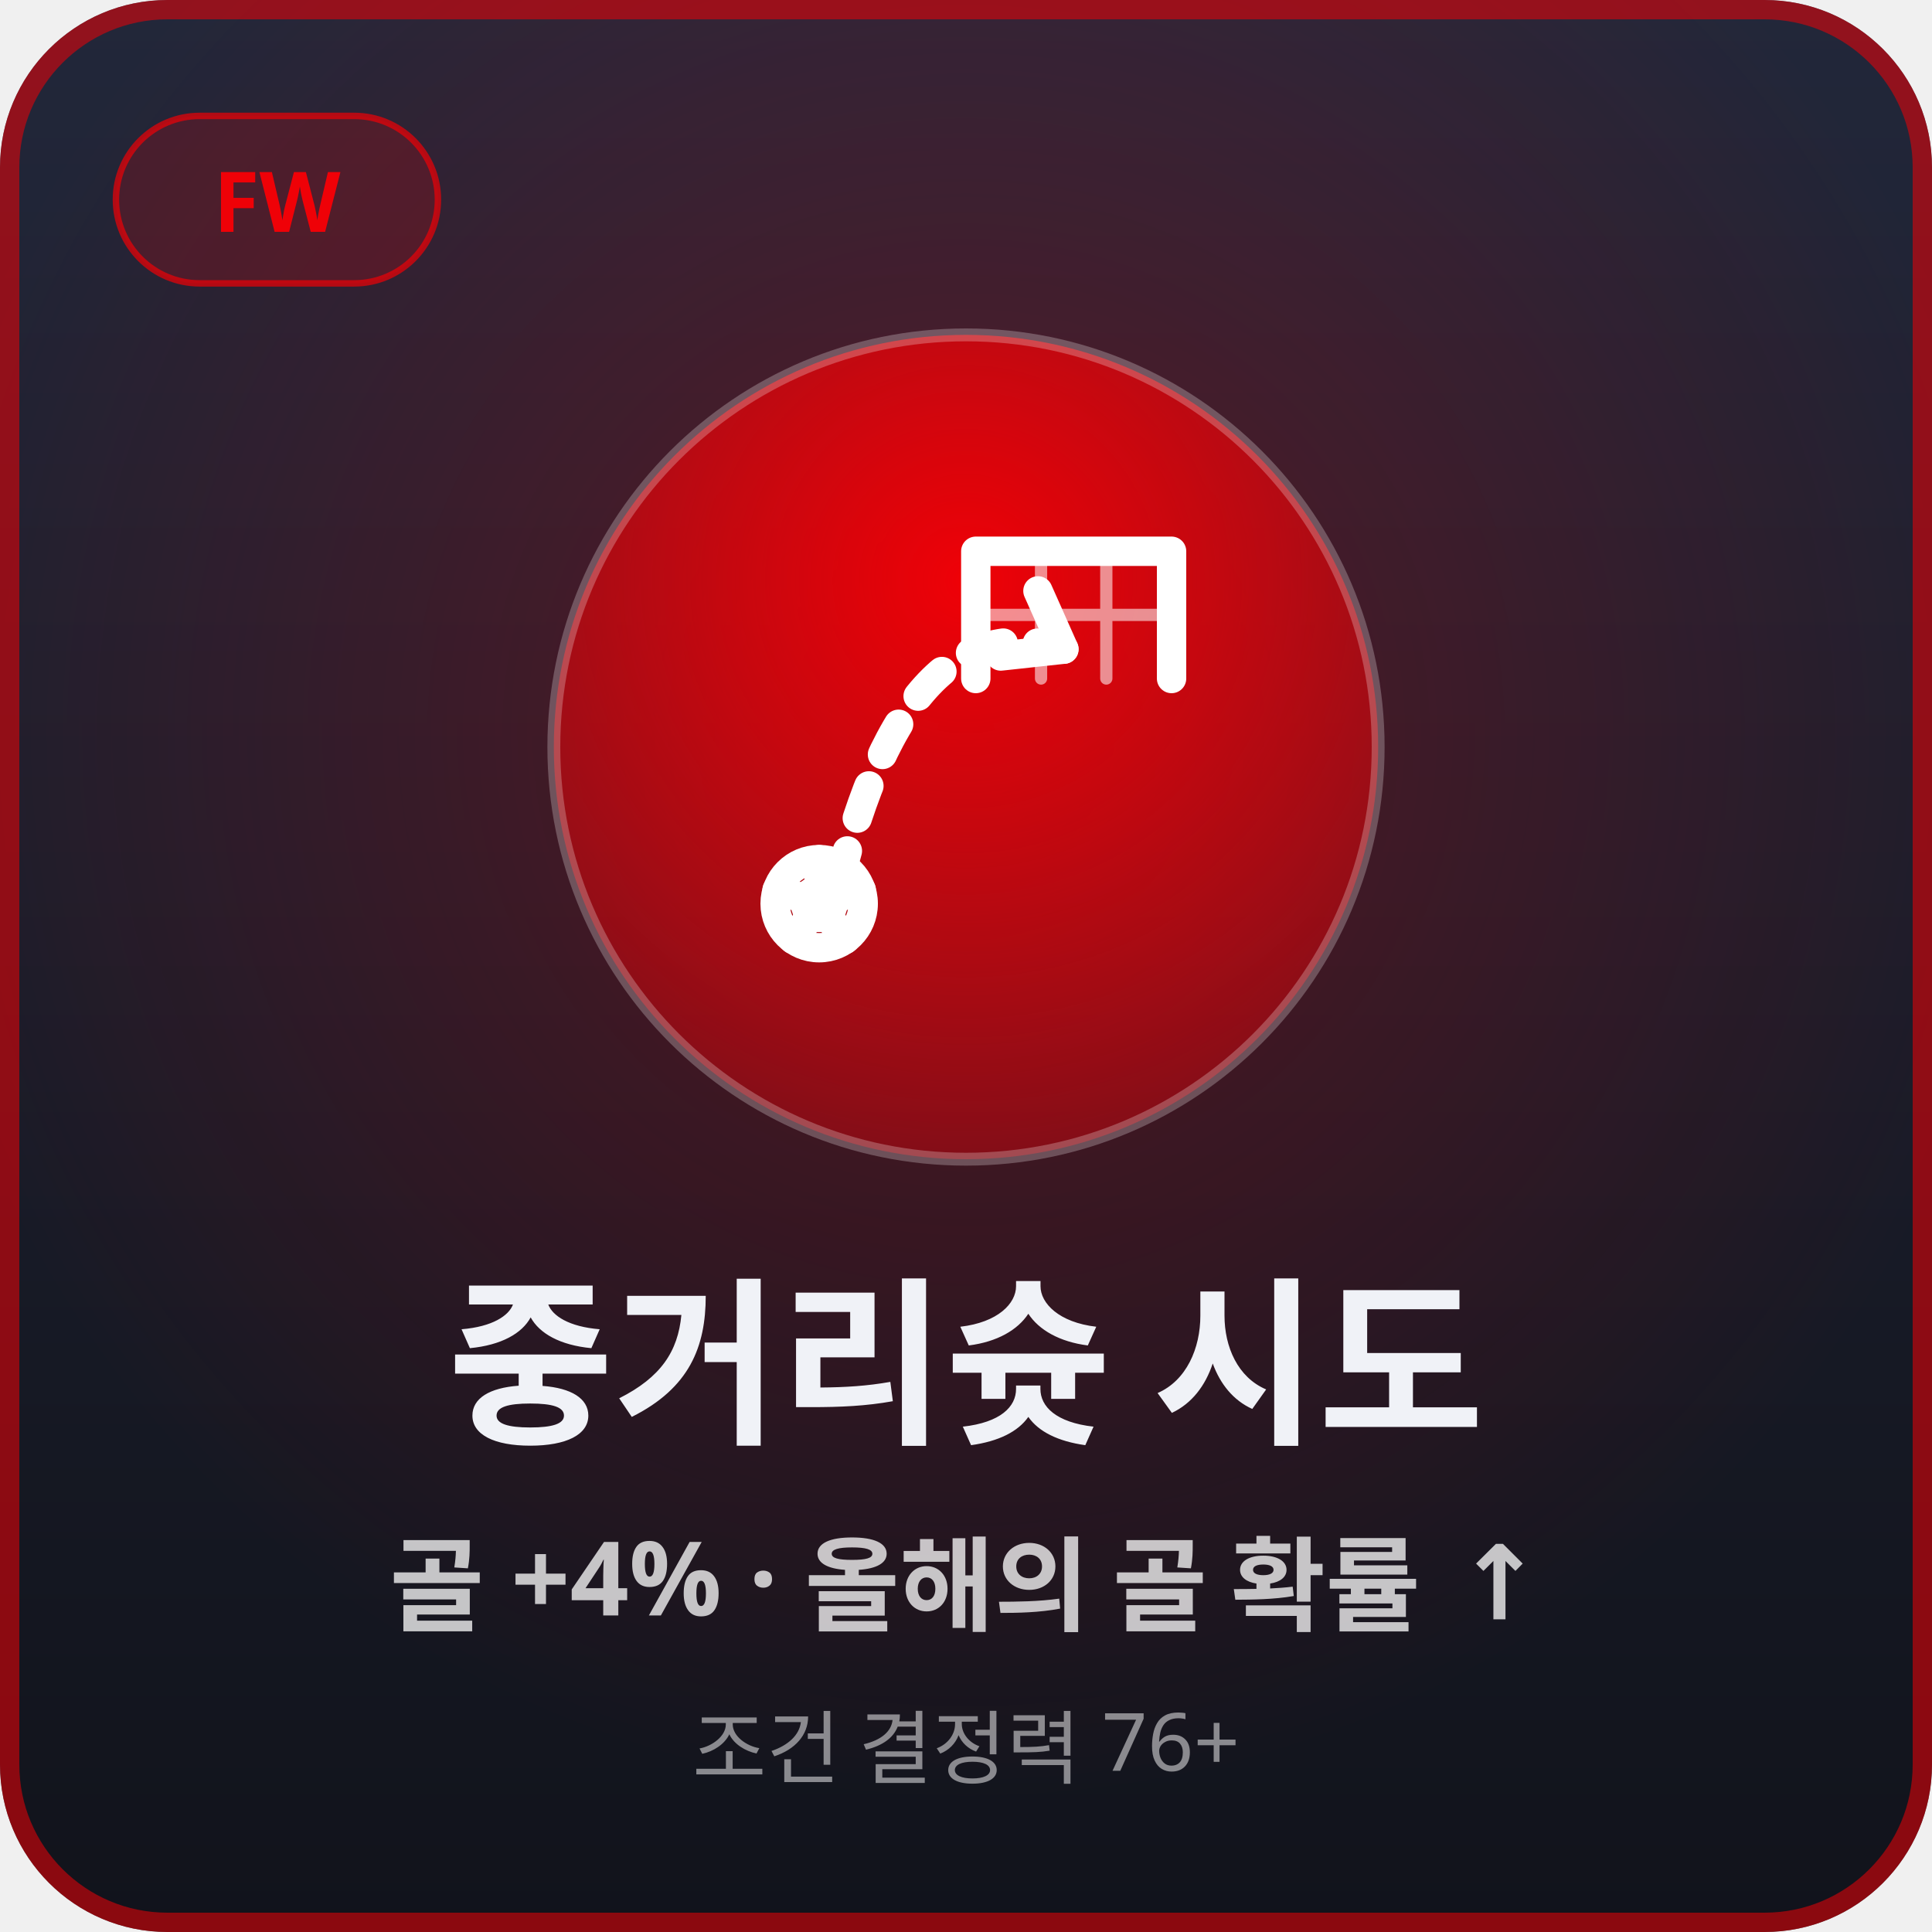
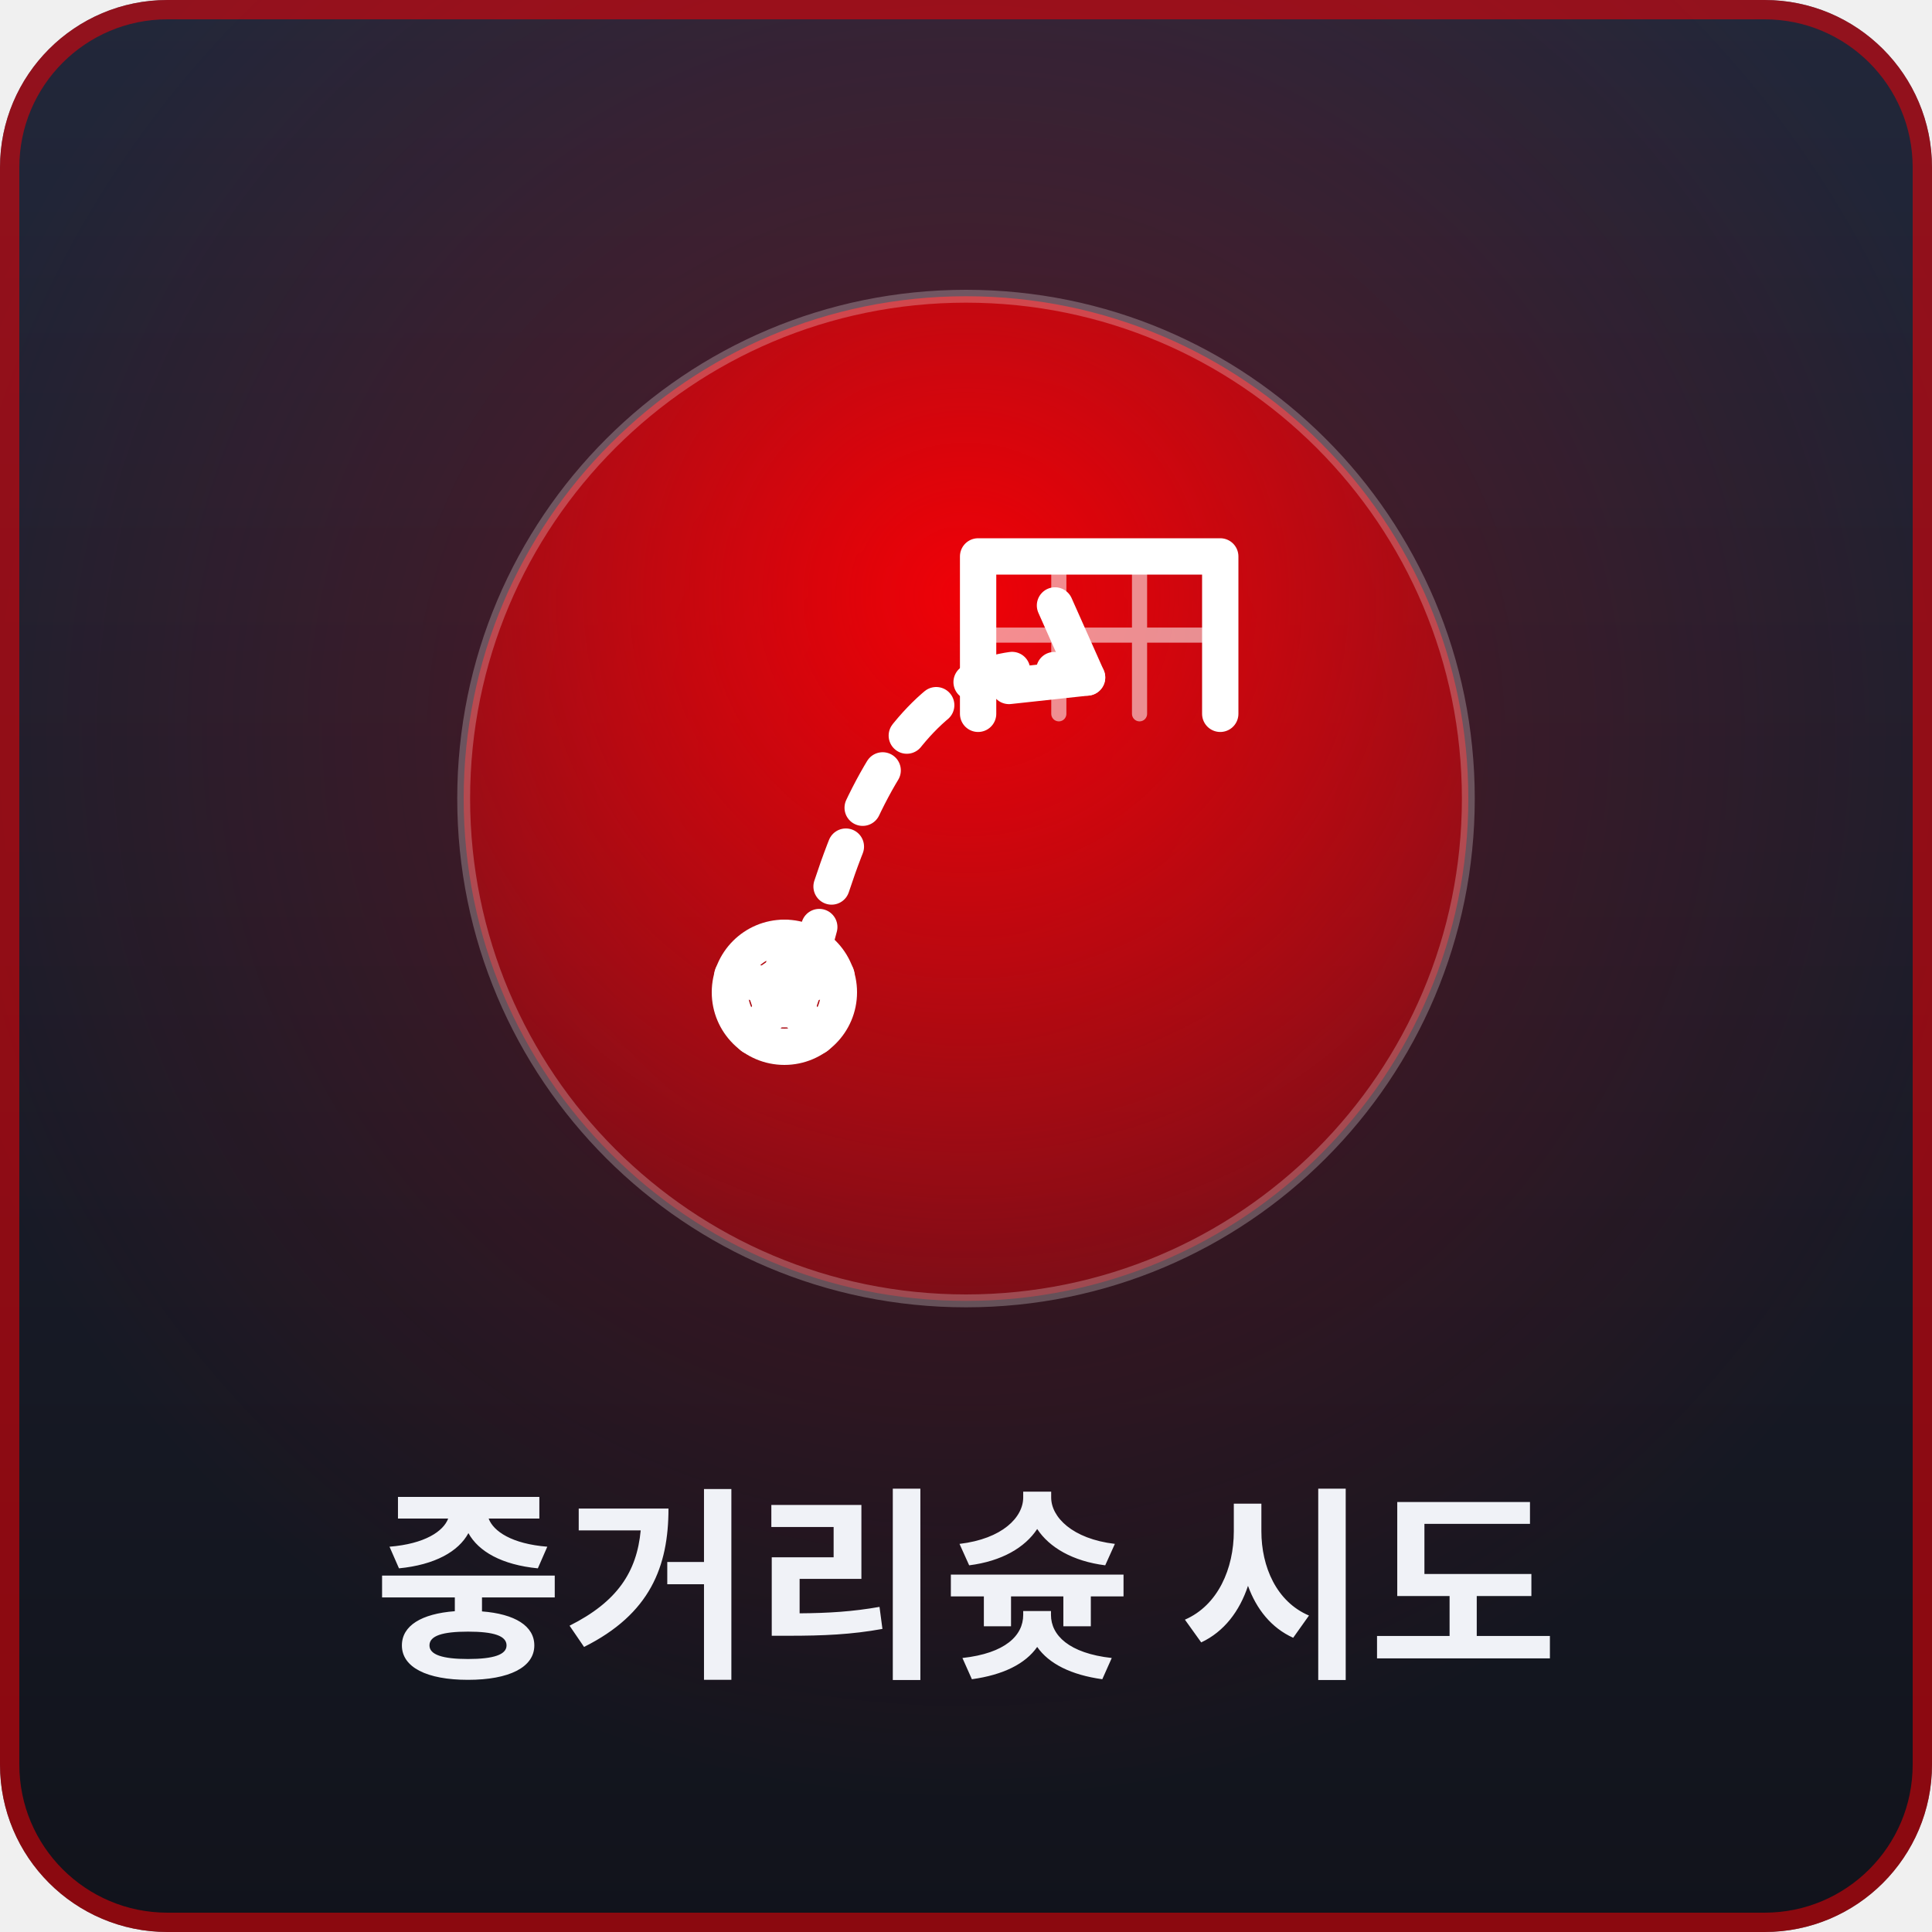
<svg xmlns="http://www.w3.org/2000/svg" viewBox="0 0 300 300" width="300" height="300">
  <defs>
    <linearGradient id="bg" x1="0" y1="0" x2="0" y2="1">
      <stop offset="0" stop-color="#22273A" />
      <stop offset="1" stop-color="#11131B" />
    </linearGradient>
    <radialGradient id="glow" cx=".5" cy=".38" r=".55">
      <stop offset="0" stop-color="#EF0107" stop-opacity=".28" />
      <stop offset="1" stop-color="#EF0107" stop-opacity="0" />
    </radialGradient>
    <radialGradient id="badge" cx=".5" cy=".3" r=".75">
      <stop offset="0" stop-color="#EF0107" />
      <stop offset="1" stop-color="#EF0107" stop-opacity=".35" />
    </radialGradient>
  </defs>
  <rect width="300" height="300" rx="26" fill="url(#bg)" />
  <rect width="300" height="300" rx="26" fill="url(#glow)" />
  <rect x="1.5" y="1.5" width="297" height="297" rx="24.5" fill="none" stroke="#EF0107" stroke-opacity=".55" stroke-width="3" />
-   <rect x="18" y="18" width="50" height="26" rx="13" fill="#EF0107" fill-opacity=".18" stroke="#EF0107" stroke-opacity=".7" />
-   <text x="43" y="36" text-anchor="middle" font-family="Pretendard, 'Noto Sans KR', 'Apple SD Gothic Neo', 'Malgun Gothic', sans-serif" font-size="13" font-weight="700" fill="#EF0107">FW</text>
-   <circle cx="150" cy="116" r="64" fill="url(#badge)" />
-   <circle cx="150" cy="116" r="64" fill="none" stroke="#fff" stroke-opacity=".25" stroke-width="2" />
-   <g transform="translate(112 78) scale(.76)" fill="none" stroke="#fff" stroke-width="6" stroke-linecap="round" stroke-linejoin="round">
+   <circle cx="150" cy="124" r="78" fill="url(#badge)" />
+   <circle cx="150" cy="124" r="78" fill="none" stroke="#fff" stroke-opacity=".25" stroke-width="2" />
+   <g transform="translate(103 77) scale(.94)" fill="none" stroke="#fff" stroke-width="6" stroke-linecap="round" stroke-linejoin="round">
    <path d="M52,36 V10 H92 V36" />
    <path d="M65.333,10 V36 M78.667,10 V36 M52,23 H92" stroke-width="2.5" opacity=".55" />
    <path d="M24,78 Q38,20 70,30" stroke-dasharray="7 7" />
    <path d="M57.1,31.4 L70,30 L64.7,18.1" />
    <circle cx="20" cy="82" r="9" />
    <polygon points="20.0,78.6 23.3,80.9 22.0,84.8 18.0,84.8 16.7,80.9" fill="#fff" />
    <path d="M20.0,78.6 L20.0,73.0 M23.3,80.9 L28.6,79.2 M22.0,84.8 L25.3,89.3 M18.0,84.8 L14.7,89.3 M16.7,80.9 L11.4,79.2" />
  </g>
-   <text x="150" y="222" text-anchor="middle" font-family="Pretendard, 'Noto Sans KR', 'Apple SD Gothic Neo', 'Malgun Gothic', sans-serif" font-size="28" font-weight="800" fill="#F0F2F7">중거리슛 시도</text>
-   <text x="150" y="252" text-anchor="middle" font-family="Pretendard, 'Noto Sans KR', 'Apple SD Gothic Neo', 'Malgun Gothic', sans-serif" font-size="16" font-weight="600" fill="#fff" fill-opacity=".75">골 +4% · 올해의 골 확률 ↑</text>
-   <text x="150" y="276" text-anchor="middle" font-family="Pretendard, 'Noto Sans KR', 'Apple SD Gothic Neo', 'Malgun Gothic', sans-serif" font-size="12.5" fill="#fff" fill-opacity=".5">조건 결정력 76+</text>
+   <text x="150" y="258" text-anchor="middle" font-family="Pretendard, 'Noto Sans KR', 'Apple SD Gothic Neo', 'Malgun Gothic', sans-serif" font-size="32" font-weight="800" fill="#F0F2F7">중거리슛 시도</text>
</svg>
